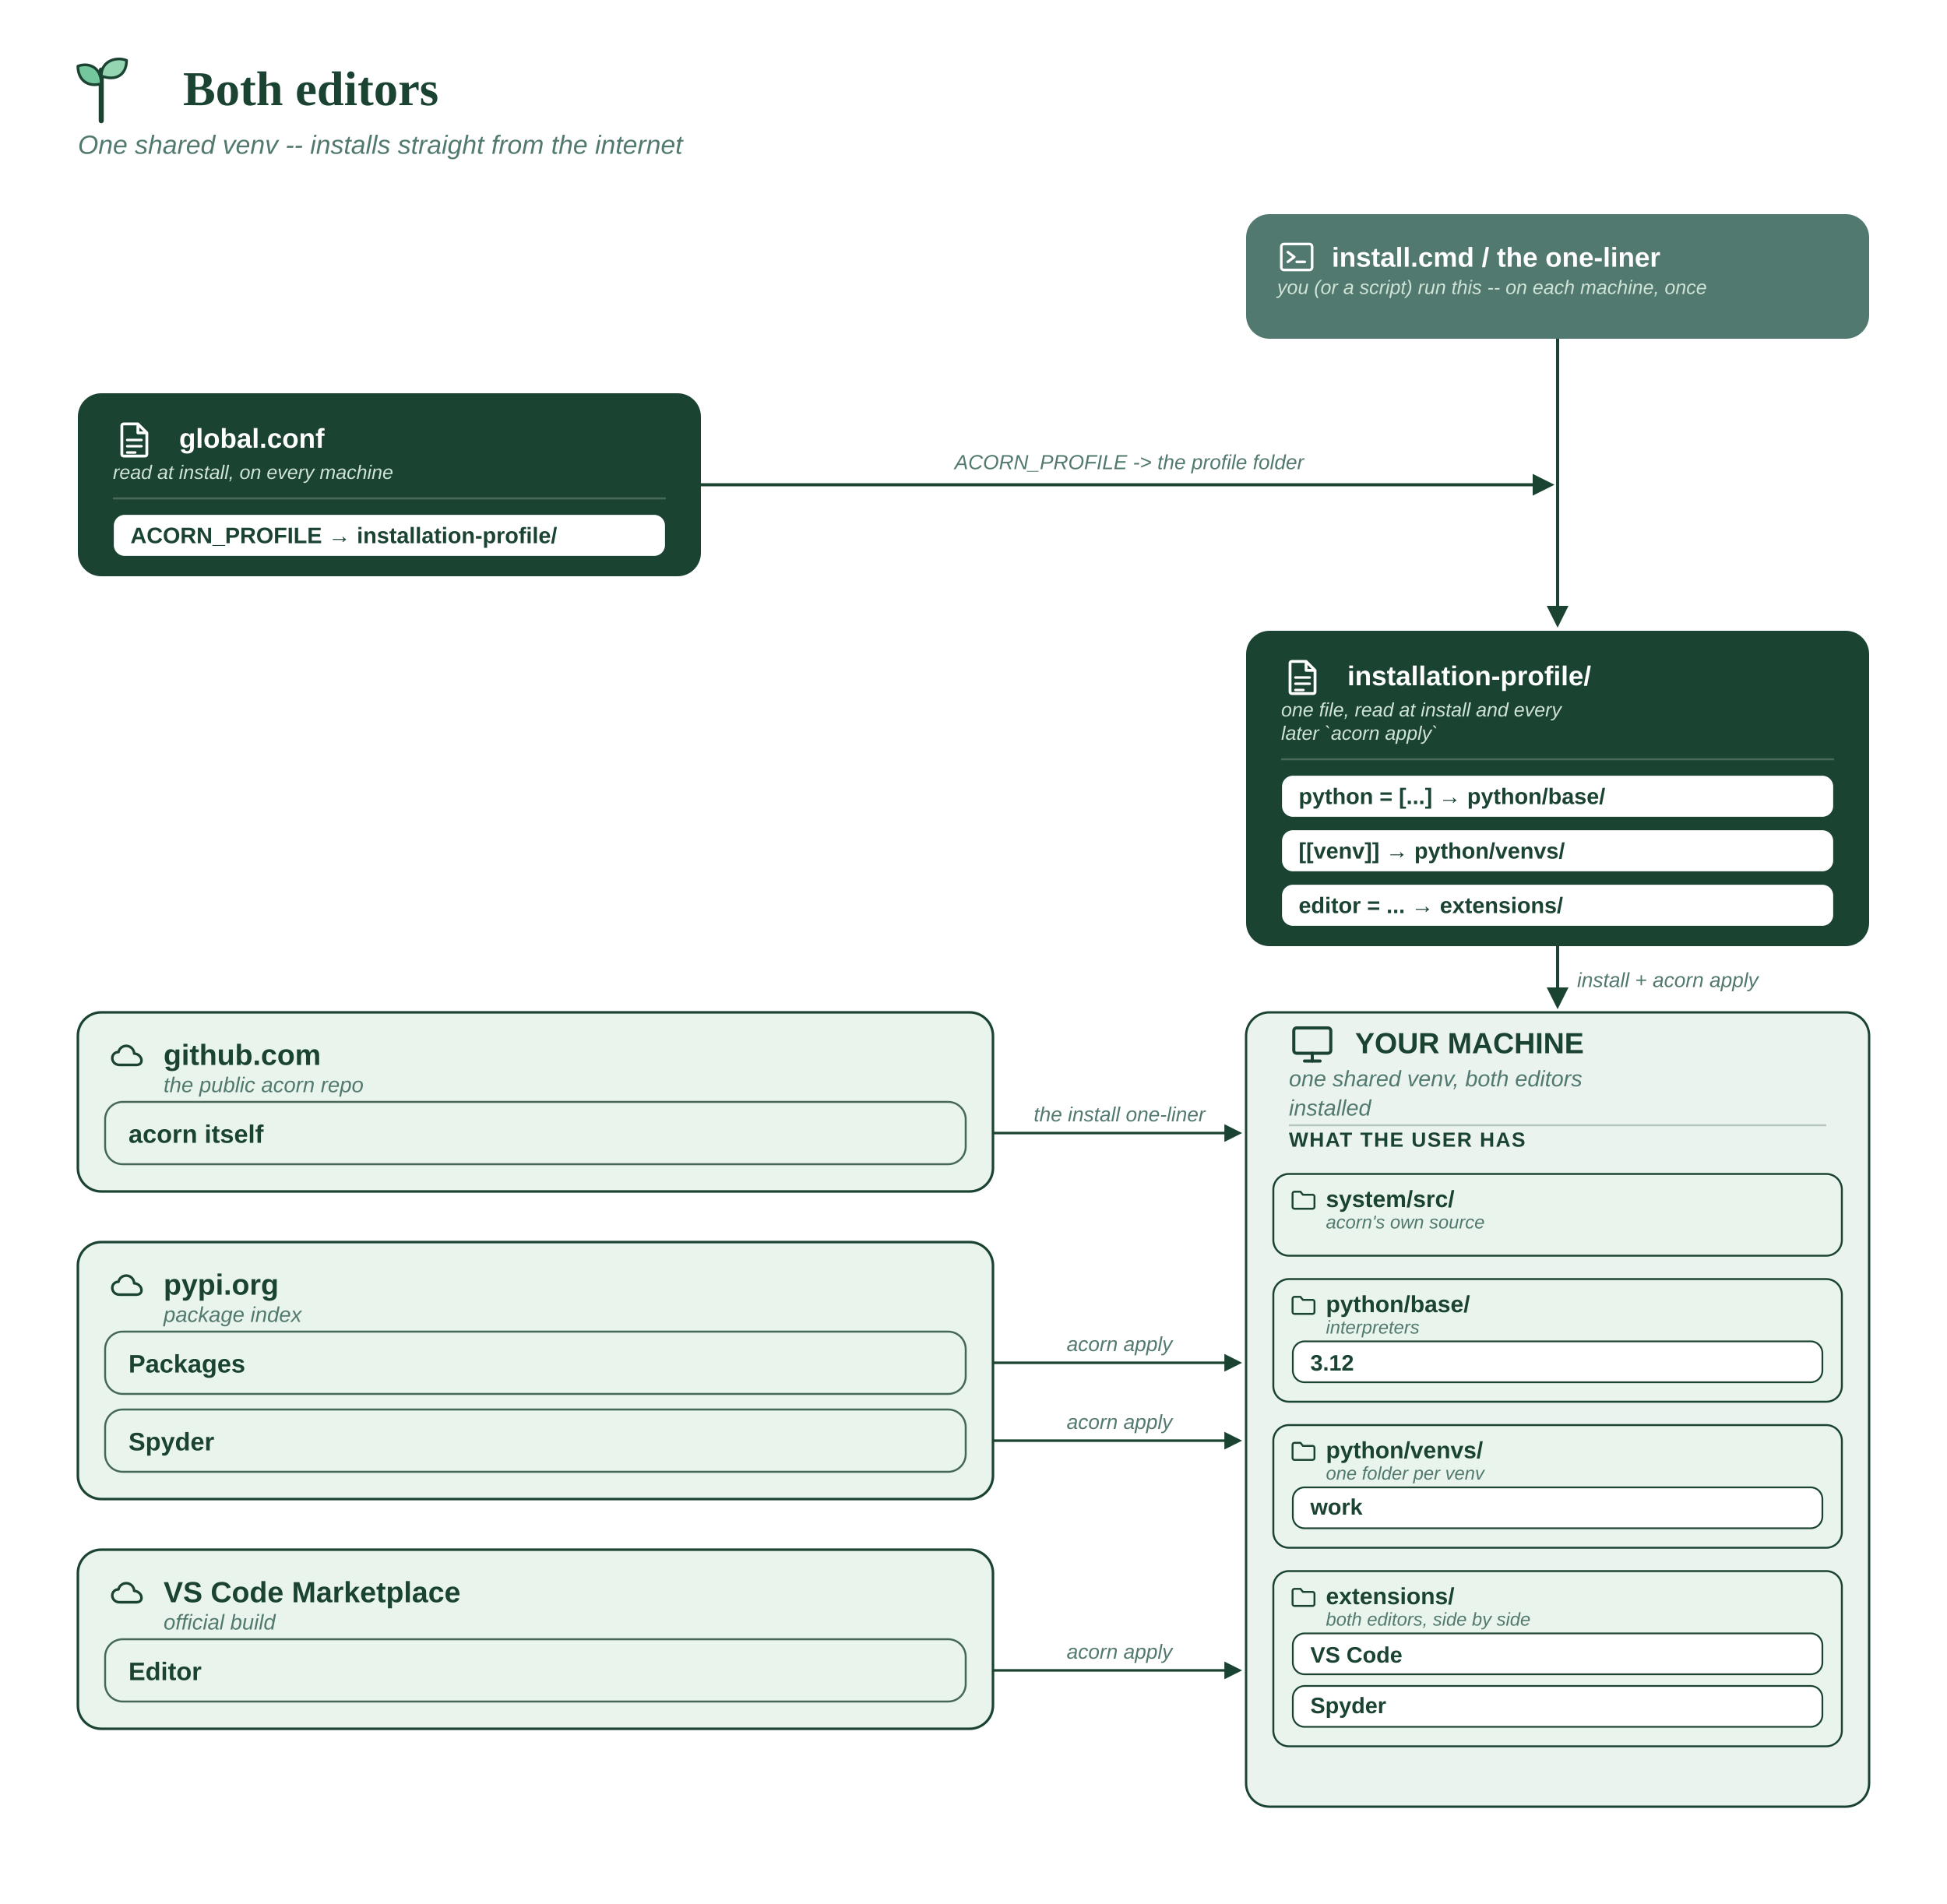
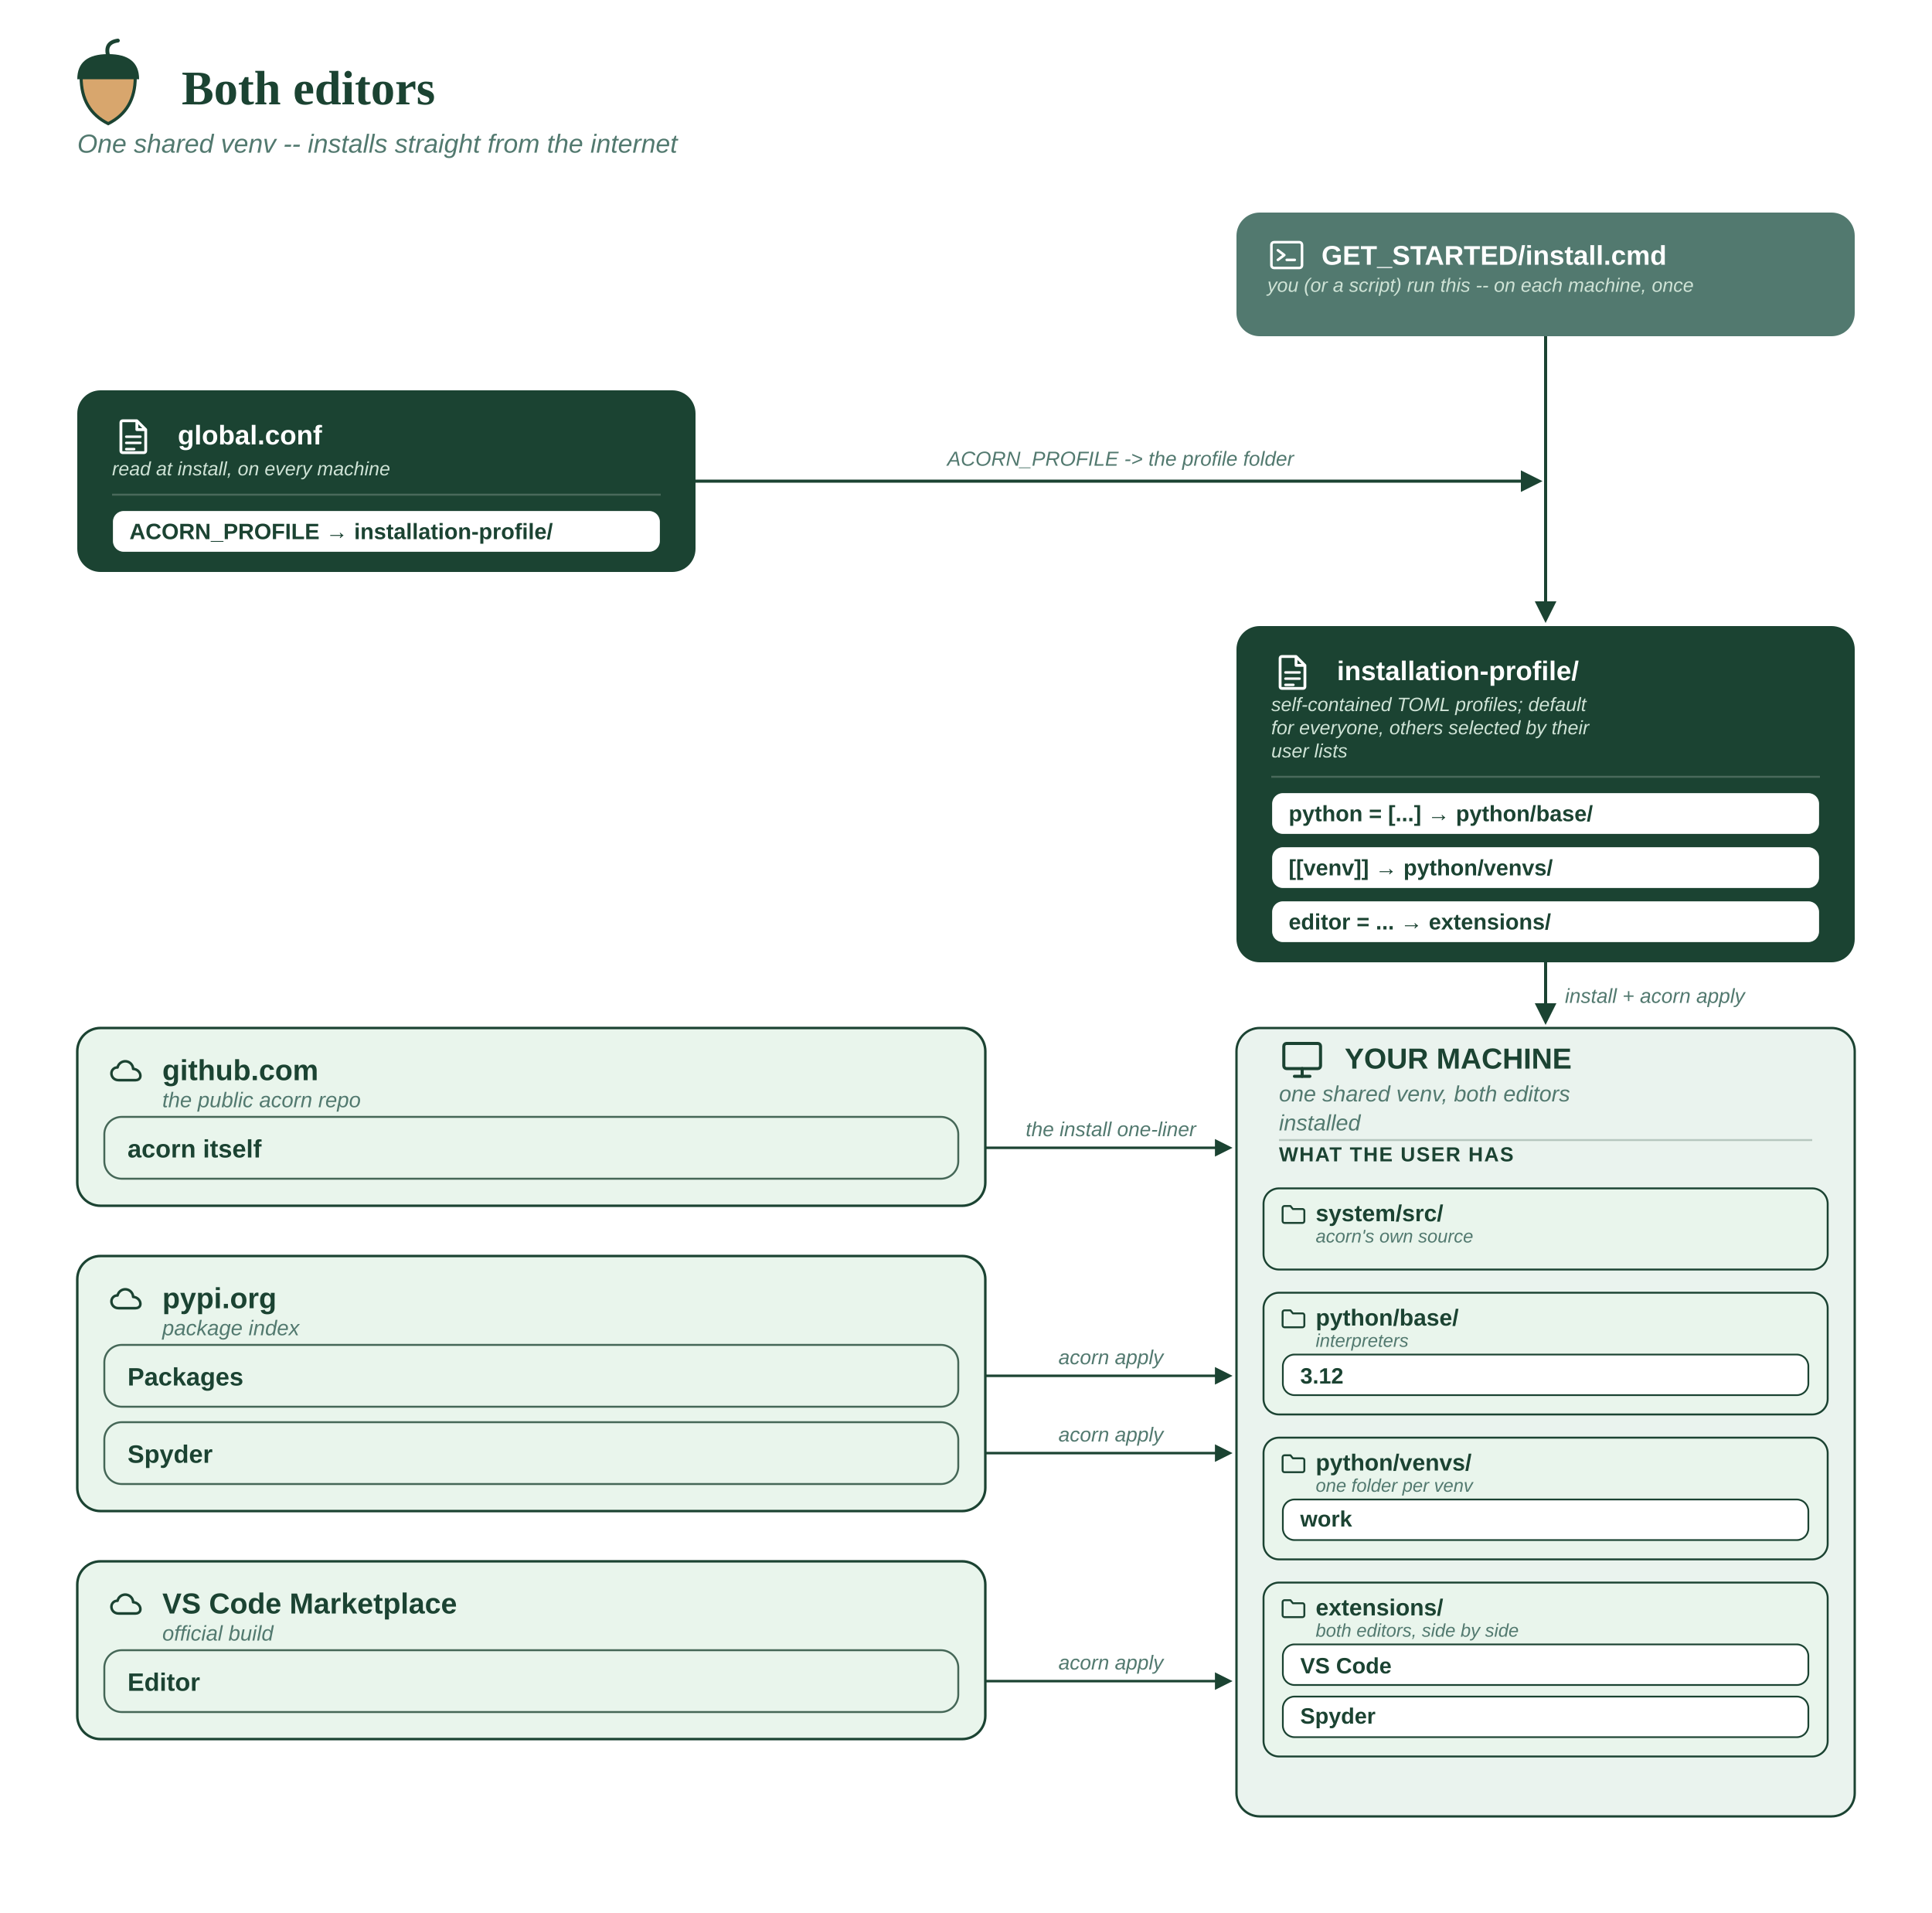
- <svg xmlns="http://www.w3.org/2000/svg" viewBox="0 0 1000 978" font-family="Arial, Helvetica, sans-serif">
+ <svg xmlns="http://www.w3.org/2000/svg" viewBox="0 0 1000 990" font-family="Arial, Helvetica, sans-serif">
  <defs>
    <defs>
      <style>
      .head  { font-family: Georgia, 'Times New Roman', serif; }
      .body  { font-family: Arial, Helvetica, sans-serif; }
      .fg    { fill: #1B4332; }
      .fw    { fill: #FFFFFF; }
      .fmute { fill: #52796F; }
    </style>
      <marker id="arrow" markerWidth="7" markerHeight="7" refX="5.5" refY="3.5" orient="auto">
        <path d="M0,0 L7,3.5 L0,7 Z" fill="#1B4332" />
      </marker>
      <symbol id="ic-cloud" viewBox="0 0 24 24">
        <path d="M6.5 18 C3.5 18 2 15.8 2 13.8 C2 11.6 3.8 10 5.8 10.1 C6.4 7.6 8.7 6 11.2 6.3 C13.6 6.6 15.4 8.6 15.5 11 C17.9 11.1 20 13 20 15.3 C20 17.4 18.2 18 17 18 Z" fill="none" stroke="currentColor" stroke-width="1.6" stroke-linejoin="round" />
      </symbol>
      <symbol id="ic-box" viewBox="0 0 24 24">
        <path d="M3 8 L12 4 L21 8 L12 12 Z" fill="none" stroke="currentColor" stroke-width="1.6" stroke-linejoin="round" />
        <path d="M3 8 V17 L12 21 V12" fill="none" stroke="currentColor" stroke-width="1.6" stroke-linejoin="round" />
        <path d="M21 8 V17 L12 21" fill="none" stroke="currentColor" stroke-width="1.6" stroke-linejoin="round" />
      </symbol>
      <symbol id="ic-server" viewBox="0 0 24 24">
        <rect x="3" y="4" width="18" height="6" rx="1.3" fill="none" stroke="currentColor" stroke-width="1.6" />
        <rect x="3" y="14" width="18" height="6" rx="1.3" fill="none" stroke="currentColor" stroke-width="1.6" />
        <circle cx="7" cy="7" r="1" fill="currentColor" />
        <circle cx="7" cy="17" r="1" fill="currentColor" />
      </symbol>
      <symbol id="ic-monitor" viewBox="0 0 24 24">
        <rect x="2.5" y="4" width="19" height="13" rx="1.4" fill="none" stroke="currentColor" stroke-width="1.6" />
        <line x1="8" y1="21" x2="16" y2="21" stroke="currentColor" stroke-width="1.6" stroke-linecap="round" />
        <line x1="12" y1="17" x2="12" y2="21" stroke="currentColor" stroke-width="1.6" stroke-linecap="round" />
      </symbol>
      <symbol id="ic-folder" viewBox="0 0 24 24">
        <path d="M3 6.5 C3 5.7 3.7 5 4.5 5 H9.5 L11.5 7.5 H19.5 C20.3 7.5 21 8.2 21 9 V17.5 C21 18.3 20.3 19 19.5 19 H4.5 C3.7 19 3 18.3 3 17.5 Z" fill="none" stroke="currentColor" stroke-width="1.6" stroke-linejoin="round" />
      </symbol>
      <symbol id="ic-doc" viewBox="0 0 24 24">
        <path d="M6 3 H14 L19 8 V20 C19 20.6 18.6 21 18 21 H6 C5.4 21 5 20.6 5 20 V4 C5 3.4 5.4 3 6 3 Z" fill="none" stroke="currentColor" stroke-width="1.6" stroke-linejoin="round" />
        <path d="M14 3 V8 H19" fill="none" stroke="currentColor" stroke-width="1.6" stroke-linejoin="round" />
        <line x1="8" y1="12" x2="16" y2="12" stroke="currentColor" stroke-width="1.4" stroke-linecap="round" />
        <line x1="8" y1="15.5" x2="16" y2="15.5" stroke="currentColor" stroke-width="1.4" stroke-linecap="round" />
        <line x1="8" y1="19" x2="12.5" y2="19" stroke="currentColor" stroke-width="1.4" stroke-linecap="round" />
      </symbol>
      <symbol id="ic-terminal" viewBox="0 0 24 24">
        <rect x="2.5" y="4" width="19" height="16" rx="1.6" fill="none" stroke="currentColor" stroke-width="1.6" />
        <path d="M6.5 9 L10.5 12 L6.5 15" fill="none" stroke="currentColor" stroke-width="1.6" stroke-linecap="round" stroke-linejoin="round" />
        <line x1="12" y1="15" x2="17" y2="15" stroke="currentColor" stroke-width="1.6" stroke-linecap="round" />
      </symbol>
    </defs>
  </defs>
-   <rect x="0" y="0" width="1000" height="978" fill="#FFFFFF" />
+   <rect x="0" y="0" width="1000" height="990" fill="#FFFFFF" />
  <g transform="translate(40,20)">
-     <path d="M12 42 V16" stroke="#1B4332" stroke-width="2.6" stroke-linecap="round" fill="none" />
-     <path d="M12 23 C12 14 5 12 0 14 C0 21 5 25 12 23 Z" fill="#74C69D" stroke="#1B4332" stroke-width="1.4" stroke-linejoin="round" />
-     <path d="M12 19 C12 11 20 9 25 11 C25 18 20 22 12 19 Z" fill="#95D5B2" stroke="#1B4332" stroke-width="1.4" stroke-linejoin="round" />
+     <path d="M2 20 Q2 37 16 44 Q30 37 30 20 Z" fill="#D8A66D" stroke="#1B4332" stroke-width="1.6" />
+     <path d="M0 21 Q0 8 16 8 Q32 8 32 21 Z" fill="#1B4332" />
+     <path d="M16 9 Q14 2 21 1" stroke="#1B4332" stroke-width="2" stroke-linecap="round" fill="none" />
  </g>
  <text x="94" y="54" class="head fg" font-size="25" font-weight="700">Both editors</text>
  <text x="40" y="79" class="body fmute" font-size="13.5" font-style="italic">One shared venv -- installs straight from the internet</text>
  <rect x="640" y="110" width="320" height="64" rx="12" fill="#52796F" />
  <use href="#ic-terminal" x="656" y="122" width="20" height="20" color="#FFFFFF" />
-   <text x="684" y="137" class="body fw" font-size="14.0" font-weight="700">install.cmd  /  the one-liner</text>
+   <text x="684" y="137" class="body fw" font-size="14.0" font-weight="700">GET_STARTED/install.cmd</text>
  <text x="656" y="151" class="body" fill="#CFE3D6" font-size="10" font-style="italic">you (or a script) run this -- on each machine, once</text>
  <line x1="800" y1="174" x2="800" y2="320" stroke="#1B4332" stroke-width="1.6" marker-end="url(#arrow)" />
  <rect x="40" y="202" width="320" height="94" rx="12" fill="#1B4332" />
  <use href="#ic-doc" x="58" y="215" width="22" height="22" color="#FFFFFF" />
  <text x="92" y="230" class="body fw" font-size="14" font-weight="700">global.conf</text>
  <text x="58" y="246" class="body" fill="#CFE3D6" font-size="10" font-style="italic">read at install, on every machine</text>
  <line x1="58" y1="256" x2="342" y2="256" stroke="#FFFFFF" stroke-width="1" opacity="0.2" />
  <rect x="58" y="264" width="284" height="22" rx="6" fill="#FFFFFF" stroke="#1B4332" stroke-width="0.9" />
  <text x="67" y="279" class="body fg" font-size="11.5" font-weight="600">ACORN_PROFILE  →  installation-profile/</text>
  <line x1="360" y1="249" x2="796" y2="249" stroke="#1B4332" stroke-width="1.6" marker-end="url(#arrow)" />
  <text x="580" y="241" text-anchor="middle" class="body fmute" font-size="10.5" font-style="italic">ACORN_PROFILE -&gt; the profile folder</text>
-   <rect x="640" y="324" width="320" height="162" rx="12" fill="#1B4332" />
+   <rect x="640" y="324" width="320" height="174" rx="12" fill="#1B4332" />
  <use href="#ic-doc" x="658" y="337" width="22" height="22" color="#FFFFFF" />
  <text x="692" y="352" class="body fw" font-size="14.0" font-weight="700">installation-profile/</text>
-   <text x="658" y="368" class="body" fill="#CFE3D6" font-size="10" font-style="italic">one file, read at install and every</text>
-   <text x="658" y="380" class="body" fill="#CFE3D6" font-size="10" font-style="italic">later `acorn apply`</text>
-   <line x1="658" y1="390" x2="942" y2="390" stroke="#FFFFFF" stroke-width="1" opacity="0.2" />
-   <rect x="658" y="398" width="284" height="22" rx="6" fill="#FFFFFF" stroke="#1B4332" stroke-width="0.9" />
-   <text x="667" y="413" class="body fg" font-size="11.5" font-weight="600">python = [...]  →  python/base/</text>
-   <rect x="658" y="426" width="284" height="22" rx="6" fill="#FFFFFF" stroke="#1B4332" stroke-width="0.9" />
-   <text x="667" y="441" class="body fg" font-size="11.5" font-weight="600">[[venv]]  →  python/venvs/</text>
-   <rect x="658" y="454" width="284" height="22" rx="6" fill="#FFFFFF" stroke="#1B4332" stroke-width="0.9" />
-   <text x="667" y="469" class="body fg" font-size="11.5" font-weight="600">editor = ...  →  extensions/</text>
-   <line x1="800" y1="486" x2="800" y2="516" stroke="#1B4332" stroke-width="1.6" marker-end="url(#arrow)" />
-   <text x="810" y="507" class="body fmute" font-size="10.5" font-style="italic">install + acorn apply</text>
-   <rect x="640" y="520" width="320" height="408" rx="12" fill="#EAF3EE" stroke="#1B4332" stroke-width="1.2" />
-   <use href="#ic-monitor" x="662" y="524" width="24" height="24" color="#1B4332" />
-   <text x="696" y="541" class="body fg" font-size="15" font-weight="700">YOUR MACHINE</text>
-   <text x="662" y="558" class="body fmute" font-size="11.5" font-style="italic">one shared venv, both editors</text>
-   <text x="662" y="573" class="body fmute" font-size="11.5" font-style="italic">installed</text>
-   <line x1="662" y1="578" x2="938" y2="578" stroke="#1B4332" stroke-width="1" opacity="0.25" />
-   <text x="662" y="589" class="body fg" font-size="10.5" font-weight="700" letter-spacing="0.6">WHAT THE USER HAS</text>
-   <rect x="654" y="603" width="292" height="42" rx="8" fill="#E9F5EC" stroke="#1B4332" stroke-width="1" />
-   <use href="#ic-folder" x="662" y="609" width="15" height="15" color="#1B4332" />
-   <text x="681" y="620" class="body fg" font-size="12.0" font-weight="700">system/src/</text>
-   <text x="681" y="631" class="body fmute" font-size="9.5" font-style="italic">acorn's own source</text>
-   <rect x="654" y="657" width="292" height="63" rx="8" fill="#E9F5EC" stroke="#1B4332" stroke-width="1" />
-   <use href="#ic-folder" x="662" y="663" width="15" height="15" color="#1B4332" />
-   <text x="681" y="674" class="body fg" font-size="12.0" font-weight="700">python/base/</text>
-   <text x="681" y="685" class="body fmute" font-size="9.5" font-style="italic">interpreters</text>
-   <rect x="664" y="689" width="272" height="21" rx="6" fill="#FFFFFF" stroke="#1B4332" stroke-width="0.9" />
-   <text x="673" y="704" class="body fg" font-size="11.5" font-weight="600">3.12</text>
-   <rect x="654" y="732" width="292" height="63" rx="8" fill="#E9F5EC" stroke="#1B4332" stroke-width="1" />
-   <use href="#ic-folder" x="662" y="738" width="15" height="15" color="#1B4332" />
-   <text x="681" y="749" class="body fg" font-size="12.0" font-weight="700">python/venvs/</text>
-   <text x="681" y="760" class="body fmute" font-size="9.5" font-style="italic">one folder per venv</text>
-   <rect x="664" y="764" width="272" height="21" rx="6" fill="#FFFFFF" stroke="#1B4332" stroke-width="0.9" />
-   <text x="673" y="778" class="body fg" font-size="11.5" font-weight="600">work</text>
-   <rect x="654" y="807" width="292" height="90" rx="8" fill="#E9F5EC" stroke="#1B4332" stroke-width="1" />
-   <use href="#ic-folder" x="662" y="813" width="15" height="15" color="#1B4332" />
-   <text x="681" y="824" class="body fg" font-size="12.0" font-weight="700">extensions/</text>
-   <text x="681" y="835" class="body fmute" font-size="9.5" font-style="italic">both editors, side by side</text>
-   <rect x="664" y="839" width="272" height="21" rx="6" fill="#FFFFFF" stroke="#1B4332" stroke-width="0.9" />
-   <text x="673" y="854" class="body fg" font-size="11.5" font-weight="600">VS Code</text>
-   <rect x="664" y="866" width="272" height="21" rx="6" fill="#FFFFFF" stroke="#1B4332" stroke-width="0.9" />
-   <text x="673" y="880" class="body fg" font-size="11.5" font-weight="600">Spyder</text>
-   <rect x="40" y="520" width="470" height="92" rx="12" fill="#E9F5EC" stroke="#1B4332" stroke-width="1.3" />
-   <use href="#ic-cloud" x="56" y="532" width="20" height="20" color="#1B4332" />
-   <text x="84" y="547" class="body fg" font-size="15.0" font-weight="700">github.com</text>
-   <text x="84" y="561" class="body fmute" font-size="11.0" font-style="italic">the public acorn repo</text>
-   <rect x="54" y="566" width="442" height="32" rx="9" fill="#E9F5EC" stroke="#1B4332" stroke-width="1" opacity="0.8" />
-   <text x="66" y="587" class="body fg" font-size="13.0" font-weight="700">acorn itself</text>
-   <line x1="510" y1="582" x2="636" y2="582" stroke="#1B4332" stroke-width="1.3" marker-end="url(#arrow)" />
-   <text x="575" y="576" text-anchor="middle" class="body fmute" font-size="10.5" font-style="italic">the install one-liner</text>
-   <rect x="40" y="638" width="470" height="132" rx="12" fill="#E9F5EC" stroke="#1B4332" stroke-width="1.3" />
-   <use href="#ic-cloud" x="56" y="650" width="20" height="20" color="#1B4332" />
-   <text x="84" y="665" class="body fg" font-size="15.0" font-weight="700">pypi.org</text>
-   <text x="84" y="679" class="body fmute" font-size="11.0" font-style="italic">package index</text>
-   <rect x="54" y="684" width="442" height="32" rx="9" fill="#E9F5EC" stroke="#1B4332" stroke-width="1" opacity="0.8" />
-   <text x="66" y="705" class="body fg" font-size="13.0" font-weight="700">Packages</text>
-   <line x1="510" y1="700" x2="636" y2="700" stroke="#1B4332" stroke-width="1.3" marker-end="url(#arrow)" />
-   <text x="575" y="694" text-anchor="middle" class="body fmute" font-size="10.5" font-style="italic">acorn apply</text>
-   <rect x="54" y="724" width="442" height="32" rx="9" fill="#E9F5EC" stroke="#1B4332" stroke-width="1" opacity="0.8" />
-   <text x="66" y="745" class="body fg" font-size="13.0" font-weight="700">Spyder</text>
-   <line x1="510" y1="740" x2="636" y2="740" stroke="#1B4332" stroke-width="1.3" marker-end="url(#arrow)" />
-   <text x="575" y="734" text-anchor="middle" class="body fmute" font-size="10.5" font-style="italic">acorn apply</text>
-   <rect x="40" y="796" width="470" height="92" rx="12" fill="#E9F5EC" stroke="#1B4332" stroke-width="1.3" />
-   <use href="#ic-cloud" x="56" y="808" width="20" height="20" color="#1B4332" />
-   <text x="84" y="823" class="body fg" font-size="15.0" font-weight="700">VS Code Marketplace</text>
-   <text x="84" y="837" class="body fmute" font-size="11.0" font-style="italic">official build</text>
-   <rect x="54" y="842" width="442" height="32" rx="9" fill="#E9F5EC" stroke="#1B4332" stroke-width="1" opacity="0.8" />
-   <text x="66" y="863" class="body fg" font-size="13.0" font-weight="700">Editor</text>
-   <line x1="510" y1="858" x2="636" y2="858" stroke="#1B4332" stroke-width="1.3" marker-end="url(#arrow)" />
-   <text x="575" y="852" text-anchor="middle" class="body fmute" font-size="10.5" font-style="italic">acorn apply</text>
+   <text x="658" y="368" class="body" fill="#CFE3D6" font-size="10" font-style="italic">self-contained TOML profiles; default</text>
+   <text x="658" y="380" class="body" fill="#CFE3D6" font-size="10" font-style="italic">for everyone, others selected by their</text>
+   <text x="658" y="392" class="body" fill="#CFE3D6" font-size="10" font-style="italic">user lists</text>
+   <line x1="658" y1="402" x2="942" y2="402" stroke="#FFFFFF" stroke-width="1" opacity="0.2" />
+   <rect x="658" y="410" width="284" height="22" rx="6" fill="#FFFFFF" stroke="#1B4332" stroke-width="0.9" />
+   <text x="667" y="425" class="body fg" font-size="11.5" font-weight="600">python = [...]  →  python/base/</text>
+   <rect x="658" y="438" width="284" height="22" rx="6" fill="#FFFFFF" stroke="#1B4332" stroke-width="0.9" />
+   <text x="667" y="453" class="body fg" font-size="11.5" font-weight="600">[[venv]]  →  python/venvs/</text>
+   <rect x="658" y="466" width="284" height="22" rx="6" fill="#FFFFFF" stroke="#1B4332" stroke-width="0.9" />
+   <text x="667" y="481" class="body fg" font-size="11.5" font-weight="600">editor = ...  →  extensions/</text>
+   <line x1="800" y1="498" x2="800" y2="528" stroke="#1B4332" stroke-width="1.6" marker-end="url(#arrow)" />
+   <text x="810" y="519" class="body fmute" font-size="10.5" font-style="italic">install + acorn apply</text>
+   <rect x="640" y="532" width="320" height="408" rx="12" fill="#EAF3EE" stroke="#1B4332" stroke-width="1.2" />
+   <use href="#ic-monitor" x="662" y="536" width="24" height="24" color="#1B4332" />
+   <text x="696" y="553" class="body fg" font-size="15" font-weight="700">YOUR MACHINE</text>
+   <text x="662" y="570" class="body fmute" font-size="11.5" font-style="italic">one shared venv, both editors</text>
+   <text x="662" y="585" class="body fmute" font-size="11.5" font-style="italic">installed</text>
+   <line x1="662" y1="590" x2="938" y2="590" stroke="#1B4332" stroke-width="1" opacity="0.25" />
+   <text x="662" y="601" class="body fg" font-size="10.5" font-weight="700" letter-spacing="0.6">WHAT THE USER HAS</text>
+   <rect x="654" y="615" width="292" height="42" rx="8" fill="#E9F5EC" stroke="#1B4332" stroke-width="1" />
+   <use href="#ic-folder" x="662" y="621" width="15" height="15" color="#1B4332" />
+   <text x="681" y="632" class="body fg" font-size="12.0" font-weight="700">system/src/</text>
+   <text x="681" y="643" class="body fmute" font-size="9.5" font-style="italic">acorn's own source</text>
+   <rect x="654" y="669" width="292" height="63" rx="8" fill="#E9F5EC" stroke="#1B4332" stroke-width="1" />
+   <use href="#ic-folder" x="662" y="675" width="15" height="15" color="#1B4332" />
+   <text x="681" y="686" class="body fg" font-size="12.0" font-weight="700">python/base/</text>
+   <text x="681" y="697" class="body fmute" font-size="9.5" font-style="italic">interpreters</text>
+   <rect x="664" y="701" width="272" height="21" rx="6" fill="#FFFFFF" stroke="#1B4332" stroke-width="0.9" />
+   <text x="673" y="716" class="body fg" font-size="11.5" font-weight="600">3.12</text>
+   <rect x="654" y="744" width="292" height="63" rx="8" fill="#E9F5EC" stroke="#1B4332" stroke-width="1" />
+   <use href="#ic-folder" x="662" y="750" width="15" height="15" color="#1B4332" />
+   <text x="681" y="761" class="body fg" font-size="12.0" font-weight="700">python/venvs/</text>
+   <text x="681" y="772" class="body fmute" font-size="9.5" font-style="italic">one folder per venv</text>
+   <rect x="664" y="776" width="272" height="21" rx="6" fill="#FFFFFF" stroke="#1B4332" stroke-width="0.9" />
+   <text x="673" y="790" class="body fg" font-size="11.5" font-weight="600">work</text>
+   <rect x="654" y="819" width="292" height="90" rx="8" fill="#E9F5EC" stroke="#1B4332" stroke-width="1" />
+   <use href="#ic-folder" x="662" y="825" width="15" height="15" color="#1B4332" />
+   <text x="681" y="836" class="body fg" font-size="12.0" font-weight="700">extensions/</text>
+   <text x="681" y="847" class="body fmute" font-size="9.5" font-style="italic">both editors, side by side</text>
+   <rect x="664" y="851" width="272" height="21" rx="6" fill="#FFFFFF" stroke="#1B4332" stroke-width="0.9" />
+   <text x="673" y="866" class="body fg" font-size="11.5" font-weight="600">VS Code</text>
+   <rect x="664" y="878" width="272" height="21" rx="6" fill="#FFFFFF" stroke="#1B4332" stroke-width="0.9" />
+   <text x="673" y="892" class="body fg" font-size="11.5" font-weight="600">Spyder</text>
+   <rect x="40" y="532" width="470" height="92" rx="12" fill="#E9F5EC" stroke="#1B4332" stroke-width="1.3" />
+   <use href="#ic-cloud" x="56" y="544" width="20" height="20" color="#1B4332" />
+   <text x="84" y="559" class="body fg" font-size="15.0" font-weight="700">github.com</text>
+   <text x="84" y="573" class="body fmute" font-size="11.0" font-style="italic">the public acorn repo</text>
+   <rect x="54" y="578" width="442" height="32" rx="9" fill="#E9F5EC" stroke="#1B4332" stroke-width="1" opacity="0.8" />
+   <text x="66" y="599" class="body fg" font-size="13.0" font-weight="700">acorn itself</text>
+   <line x1="510" y1="594" x2="636" y2="594" stroke="#1B4332" stroke-width="1.3" marker-end="url(#arrow)" />
+   <text x="575" y="588" text-anchor="middle" class="body fmute" font-size="10.5" font-style="italic">the install one-liner</text>
+   <rect x="40" y="650" width="470" height="132" rx="12" fill="#E9F5EC" stroke="#1B4332" stroke-width="1.3" />
+   <use href="#ic-cloud" x="56" y="662" width="20" height="20" color="#1B4332" />
+   <text x="84" y="677" class="body fg" font-size="15.0" font-weight="700">pypi.org</text>
+   <text x="84" y="691" class="body fmute" font-size="11.0" font-style="italic">package index</text>
+   <rect x="54" y="696" width="442" height="32" rx="9" fill="#E9F5EC" stroke="#1B4332" stroke-width="1" opacity="0.8" />
+   <text x="66" y="717" class="body fg" font-size="13.0" font-weight="700">Packages</text>
+   <line x1="510" y1="712" x2="636" y2="712" stroke="#1B4332" stroke-width="1.3" marker-end="url(#arrow)" />
+   <text x="575" y="706" text-anchor="middle" class="body fmute" font-size="10.5" font-style="italic">acorn apply</text>
+   <rect x="54" y="736" width="442" height="32" rx="9" fill="#E9F5EC" stroke="#1B4332" stroke-width="1" opacity="0.8" />
+   <text x="66" y="757" class="body fg" font-size="13.0" font-weight="700">Spyder</text>
+   <line x1="510" y1="752" x2="636" y2="752" stroke="#1B4332" stroke-width="1.3" marker-end="url(#arrow)" />
+   <text x="575" y="746" text-anchor="middle" class="body fmute" font-size="10.5" font-style="italic">acorn apply</text>
+   <rect x="40" y="808" width="470" height="92" rx="12" fill="#E9F5EC" stroke="#1B4332" stroke-width="1.3" />
+   <use href="#ic-cloud" x="56" y="820" width="20" height="20" color="#1B4332" />
+   <text x="84" y="835" class="body fg" font-size="15.0" font-weight="700">VS Code Marketplace</text>
+   <text x="84" y="849" class="body fmute" font-size="11.0" font-style="italic">official build</text>
+   <rect x="54" y="854" width="442" height="32" rx="9" fill="#E9F5EC" stroke="#1B4332" stroke-width="1" opacity="0.8" />
+   <text x="66" y="875" class="body fg" font-size="13.0" font-weight="700">Editor</text>
+   <line x1="510" y1="870" x2="636" y2="870" stroke="#1B4332" stroke-width="1.3" marker-end="url(#arrow)" />
+   <text x="575" y="864" text-anchor="middle" class="body fmute" font-size="10.5" font-style="italic">acorn apply</text>
</svg>
